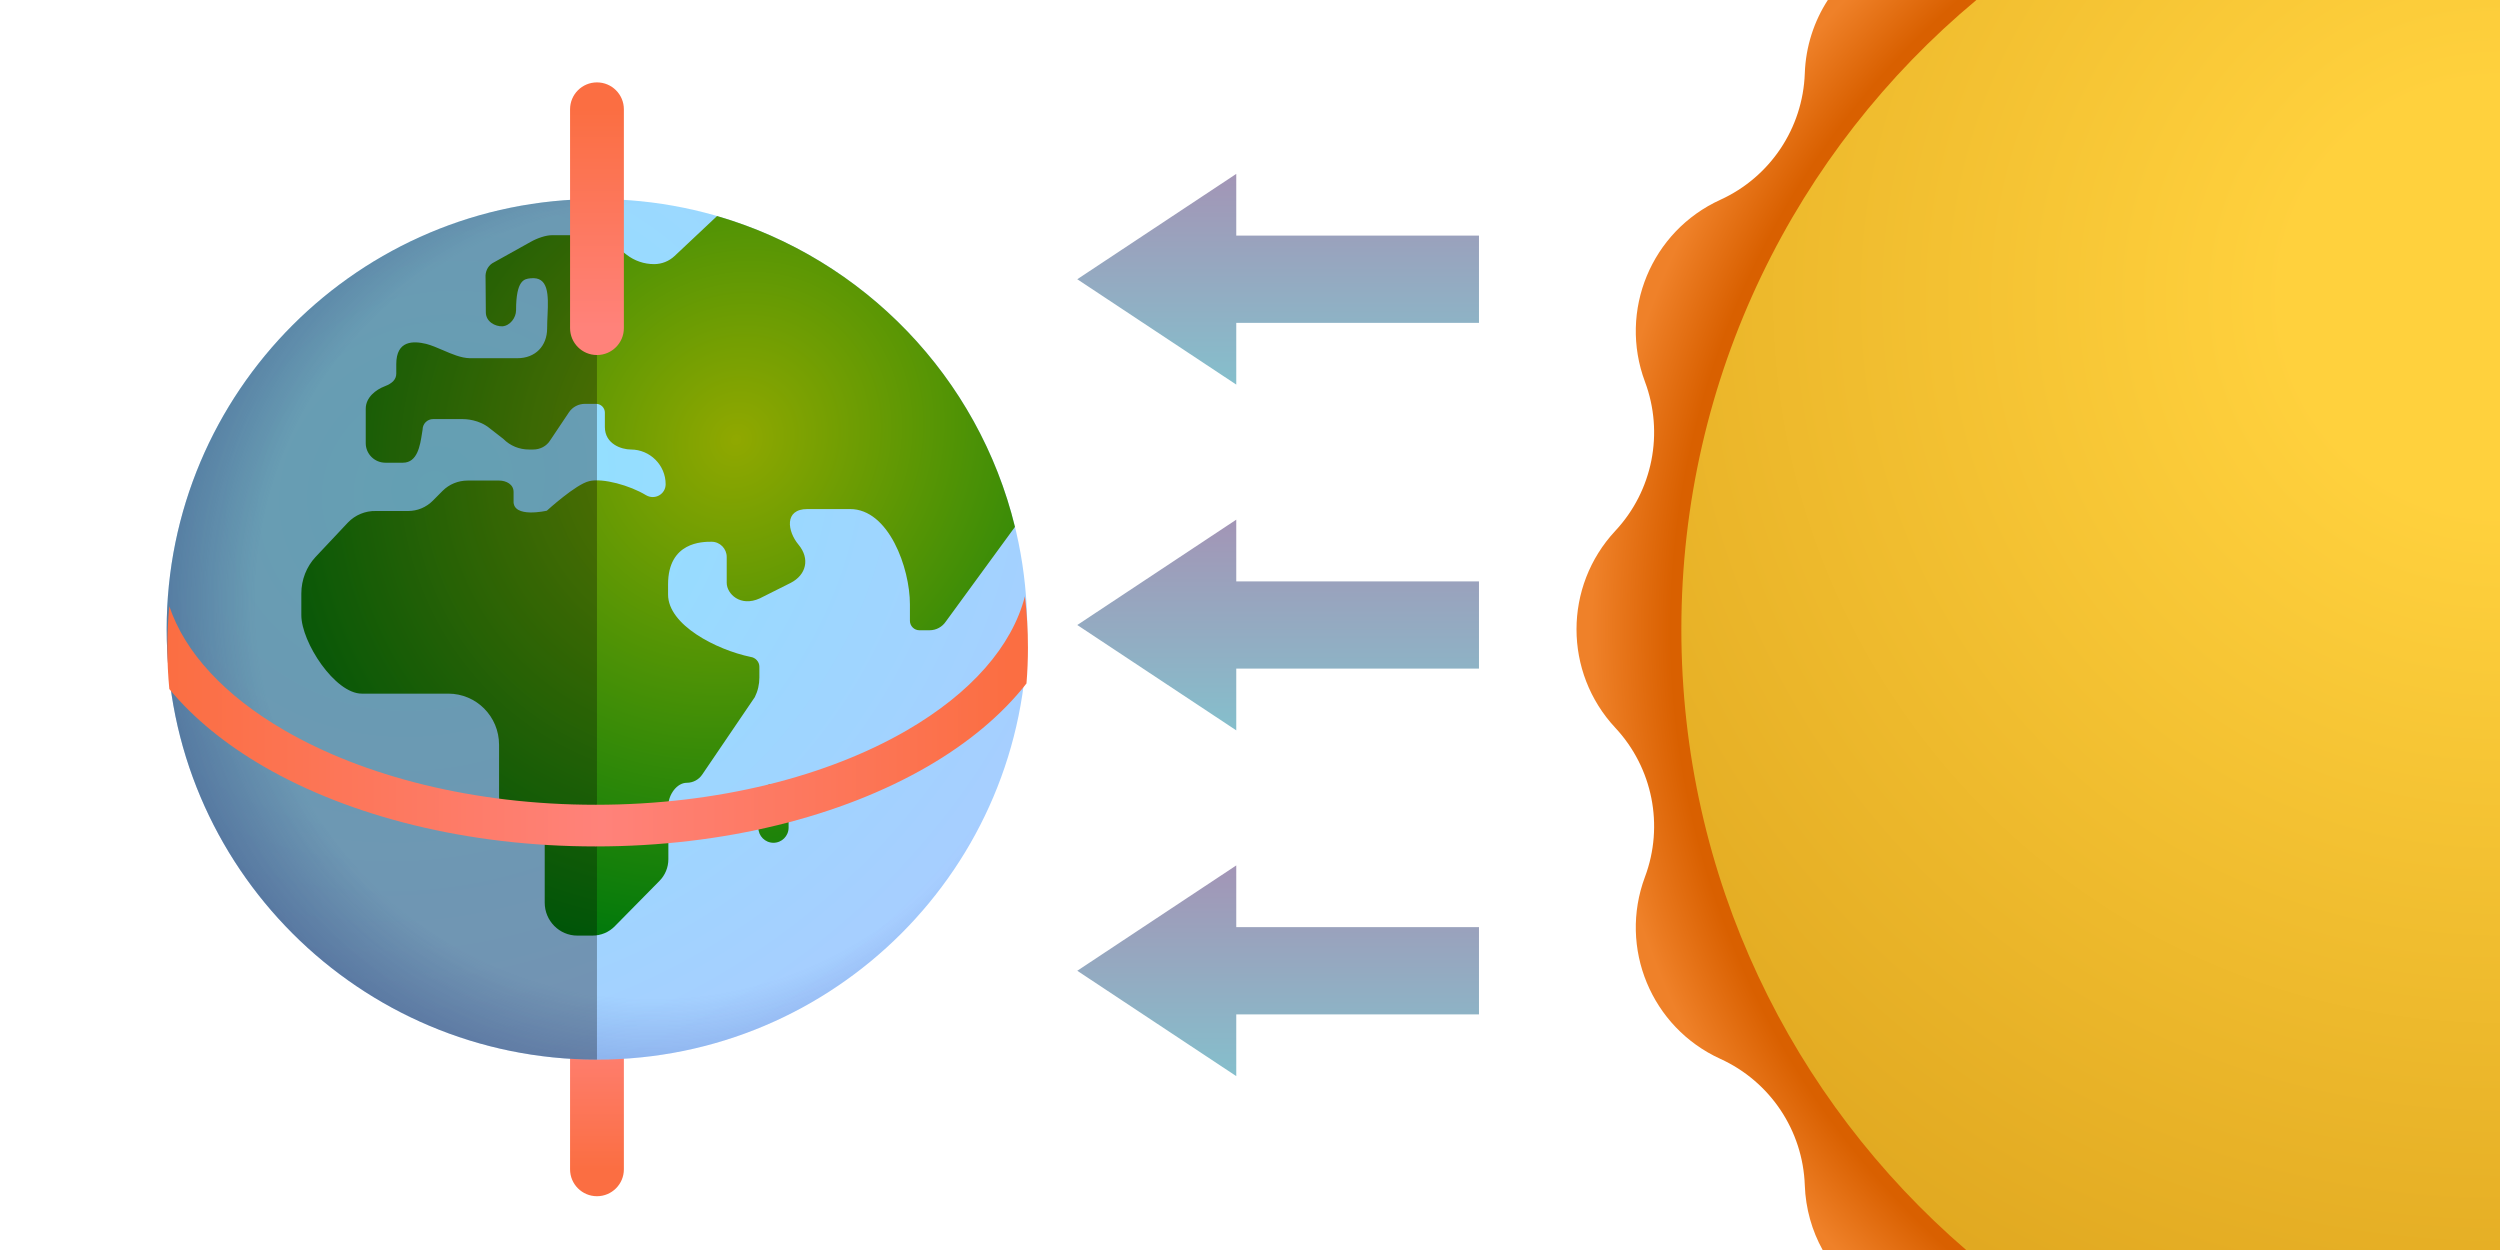
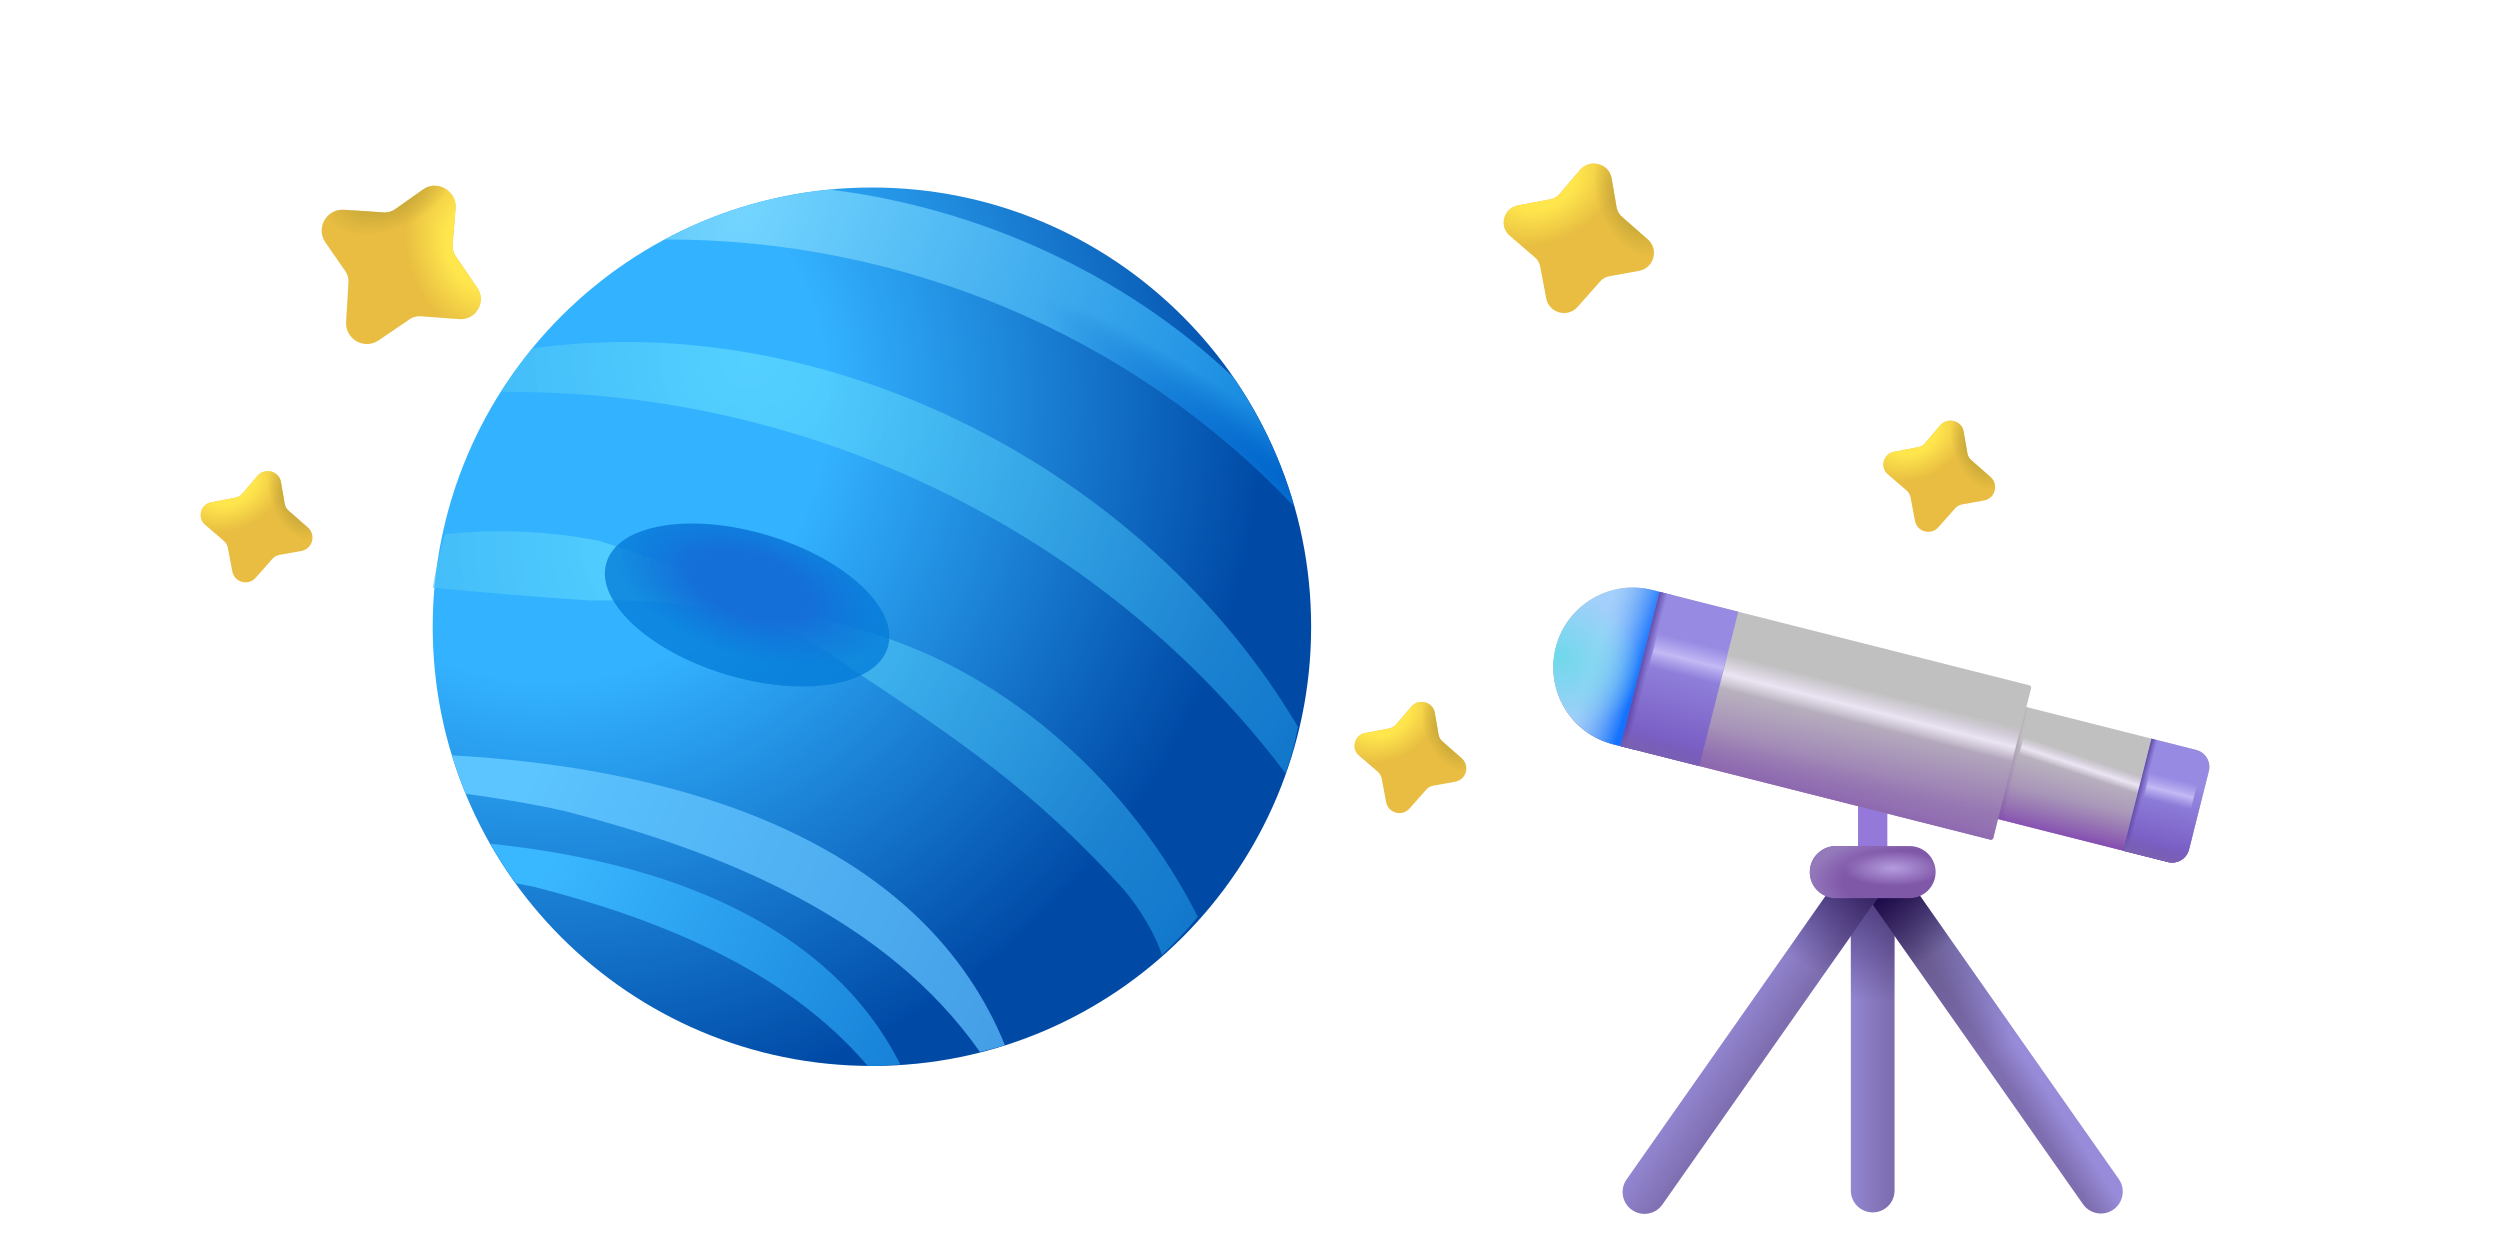
<svg xmlns="http://www.w3.org/2000/svg" viewBox="0 0 240 120" fill="none">
-   <path fill-rule="evenodd" clip-rule="evenodd" d="M57.309 93.163C58.735 93.163 59.892 94.32 59.892 95.746L59.892 112.254C59.892 113.681 58.735 114.837 57.309 114.837C55.882 114.837 54.726 113.681 54.726 112.254L54.726 95.746C54.726 94.32 55.882 93.163 57.309 93.163Z" fill="url(#paint0_linear_128_15511)" />
-   <path d="M57.308 101.723C80.122 101.723 98.617 83.229 98.617 60.415C98.617 37.601 80.122 19.106 57.308 19.106C34.494 19.106 16 37.601 16 60.415C16 83.229 34.494 101.723 57.308 101.723Z" fill="url(#paint1_radial_128_15511)" />
-   <path d="M57.308 101.723C80.122 101.723 98.617 83.229 98.617 60.415C98.617 37.601 80.122 19.106 57.308 19.106C34.494 19.106 16 37.601 16 60.415C16 83.229 34.494 101.723 57.308 101.723Z" fill="url(#paint2_radial_128_15511)" />
-   <path d="M64.76 24.576L68.838 20.74C82.94 24.832 93.933 36.239 97.436 50.582L90.807 59.657C90.459 60.183 89.879 60.504 89.24 60.504H88.253C87.76 60.504 87.353 60.095 87.353 59.598V58.02C87.353 54.514 85.318 48.869 81.607 48.869H77.504C75.257 48.869 75.591 51.012 76.651 52.28C77.787 53.639 77.394 55.193 75.913 55.953L72.94 57.444C71.073 58.297 69.765 57.005 69.765 55.953V53.469C69.765 52.68 69.126 52.008 68.314 52.008L68.297 52.008C67.455 52.007 64.134 52.007 64.134 56.099V57.075C64.134 60.002 68.767 62.377 72.058 63.064C72.522 63.122 72.9 63.531 72.9 63.999V65.051C72.9 65.694 72.754 66.337 72.464 66.921L67.408 74.365C67.076 74.855 66.523 75.147 65.932 75.147C64.974 75.147 64.192 76.291 64.163 77.255V82.49C64.163 83.265 63.858 84.009 63.314 84.561L59.055 88.883C58.475 89.497 57.691 89.818 56.849 89.818H55.427C53.686 89.818 52.293 88.386 52.293 86.662V80.499C52.293 78.863 51.451 78.454 50.842 78.454H49.826C48.781 78.454 47.91 77.577 47.91 76.525V71.499C47.91 68.781 45.733 66.589 43.034 66.589H34.733C32.15 66.589 28.928 61.651 28.928 59.05V56.975C28.928 55.66 29.422 54.404 30.293 53.469L33.398 50.167C34.095 49.436 35.081 49.027 36.097 49.056H39.174C40.074 49.056 40.915 48.706 41.554 48.063L42.483 47.128C43.121 46.485 43.992 46.134 44.892 46.134H47.91C48.578 46.134 49.332 46.485 49.303 47.274V48.092C49.216 49.787 52.496 49.027 52.496 49.027C52.496 49.027 55.282 46.485 56.559 46.193C57.865 45.871 60.477 46.602 62.016 47.537C62.857 48.033 63.902 47.449 63.902 46.485C63.902 44.644 62.393 43.153 60.564 43.153C59.664 43.153 58.068 42.622 58.068 40.996V39.617C58.068 39.15 57.691 38.77 57.227 38.77H56.153C55.543 38.77 54.963 39.062 54.615 39.588L52.815 42.277C52.467 42.832 51.857 43.153 51.19 43.153H50.783C49.855 43.153 48.984 42.803 48.316 42.131L47.039 41.137C45.995 40.26 44.659 40.231 44.398 40.231H41.583C41.002 40.231 40.567 40.699 40.567 41.254C40.548 41.365 40.53 41.484 40.51 41.61C40.332 42.764 40.077 44.42 38.681 44.42H36.997C35.952 44.42 35.111 43.572 35.111 42.549V39.238C35.111 38.156 36.069 37.412 36.945 37.078C37.662 36.804 38.042 36.422 38.042 35.867V34.961C38.042 32.653 39.696 32.721 40.915 33.013C41.434 33.15 41.974 33.383 42.521 33.618C43.382 33.99 44.26 34.369 45.095 34.387H49.681C51.393 34.387 52.525 33.218 52.525 31.523C52.525 31.1 52.545 30.659 52.566 30.224C52.656 28.285 52.666 26.532 50.937 26.716L50.911 26.719C50.343 26.779 49.542 26.863 49.542 29.782C49.542 30.512 48.962 31.268 48.236 31.326C47.54 31.355 46.64 30.884 46.64 29.978C46.626 29.071 46.626 28.587 46.626 28.129C46.626 27.671 46.626 27.24 46.611 26.438C46.64 25.912 46.93 25.416 47.424 25.182L50.937 23.224C51.605 22.843 52.437 22.581 52.959 22.581H56.674C57.545 22.581 58.446 22.99 59.055 23.604L60.158 24.456C60.912 25.04 61.839 25.356 62.793 25.356C63.524 25.356 64.228 25.077 64.76 24.576Z" fill="url(#paint3_radial_128_15511)" />
-   <path d="M74.253 75.259C73.451 75.259 72.8 75.909 72.8 76.711V79.454C72.8 80.257 73.451 80.907 74.253 80.907C75.055 80.907 75.705 80.257 75.705 79.454V76.711C75.705 75.909 75.055 75.259 74.253 75.259Z" fill="url(#paint4_radial_128_15511)" />
-   <path d="M57.309 101.723C34.495 101.723 16 83.229 16 60.415C16 37.601 34.495 19.106 57.309 19.106V101.723Z" fill="black" fill-opacity="0.3" />
-   <path fill-rule="evenodd" clip-rule="evenodd" d="M16.255 66.147C18.599 68.984 21.71 71.493 25.332 73.591C33.583 78.368 44.848 81.258 57.182 81.258C69.517 81.258 80.782 78.368 89.032 73.591C92.882 71.362 96.154 68.668 98.542 65.61C98.635 64.477 98.683 63.33 98.683 62.173C98.683 60.505 98.584 58.861 98.392 57.245C97.161 62.027 93.23 66.538 87.028 70.129C79.489 74.495 68.941 77.258 57.182 77.258C45.423 77.258 34.876 74.495 27.337 70.129C21.548 66.778 17.738 62.624 16.255 58.197C16.13 59.506 16.066 60.832 16.066 62.173C16.066 63.514 16.13 64.839 16.255 66.147Z" fill="url(#paint5_linear_128_15511)" />
-   <path d="M174.975 120C173.951 118.147 173.339 116.034 173.26 113.783C173.078 108.529 169.938 103.83 165.154 101.651C158.527 98.632 155.366 91.001 157.917 84.181C159.76 79.256 158.657 73.714 155.071 69.87C150.103 64.545 150.103 56.285 155.071 50.96C158.657 47.116 159.76 41.573 157.917 36.648C155.366 29.829 158.527 22.197 165.154 19.179C169.938 17 173.078 12.3 173.26 7.046C173.351 4.452 174.15 2.041 175.472 0H240V120H174.975Z" fill="url(#paint6_radial_128_15511)" />
-   <path d="M188.754 120H240V0H189.733C172.426 14.416 161.41 36.129 161.41 60.414C161.41 84.239 172.011 105.587 188.754 120Z" fill="url(#paint7_radial_128_15511)" />
-   <path fill-rule="evenodd" clip-rule="evenodd" d="M57.309 7.909C58.735 7.909 59.892 9.066 59.892 10.492L59.892 31.5C59.892 32.927 58.735 34.083 57.309 34.083C55.882 34.083 54.726 32.927 54.726 31.5L54.726 10.492C54.726 9.066 55.882 7.909 57.309 7.909Z" fill="url(#paint8_linear_128_15511)" />
-   <path fill-rule="evenodd" clip-rule="evenodd" d="M118.681 16.693L103.418 26.807L118.681 36.921V30.994H141.982V22.62H118.681V16.693Z" fill="url(#paint9_linear_128_15511)" />
-   <path fill-rule="evenodd" clip-rule="evenodd" d="M118.681 49.887L103.418 60.001L118.681 70.115V64.187H141.982V55.814H118.681V49.887Z" fill="url(#paint10_linear_128_15511)" />
-   <path fill-rule="evenodd" clip-rule="evenodd" d="M118.681 83.08L103.418 93.194L118.681 103.308V97.381H141.982V89.007H118.681V83.08Z" fill="url(#paint11_linear_128_15511)" />
+   <path fill-rule="evenodd" clip-rule="evenodd" d="M179.778 83.143C180.938 83.143 181.878 84.083 181.878 85.243V114.291C181.878 115.451 180.938 116.391 179.778 116.391C178.618 116.391 177.678 115.451 177.678 114.291V85.243C177.678 84.083 178.618 83.143 179.778 83.143Z" fill="url(#paint0_linear_7813_27239)" />
+   <path fill-rule="evenodd" clip-rule="evenodd" d="M179.778 83.143C180.938 83.143 181.878 84.083 181.878 85.243V114.291C181.878 115.451 180.938 116.391 179.778 116.391C178.618 116.391 177.678 115.451 177.678 114.291V85.243C177.678 84.083 178.618 83.143 179.778 83.143Z" fill="url(#paint1_linear_7813_27239)" />
+   <path fill-rule="evenodd" clip-rule="evenodd" d="M179.891 83.349C178.941 84.016 178.712 85.325 179.378 86.274L199.966 115.602C200.633 116.552 201.943 116.781 202.892 116.115C203.841 115.448 204.07 114.139 203.404 113.189L182.816 83.861C182.15 82.912 180.84 82.683 179.891 83.349Z" fill="url(#paint2_linear_7813_27239)" />
+   <path fill-rule="evenodd" clip-rule="evenodd" d="M179.891 83.349C178.941 84.016 178.712 85.325 179.378 86.274L199.966 115.602C200.633 116.552 201.943 116.781 202.892 116.115C203.841 115.448 204.07 114.139 203.404 113.189L182.816 83.861C182.15 82.912 180.84 82.683 179.891 83.349Z" fill="url(#paint3_linear_7813_27239)" />
+   <path fill-rule="evenodd" clip-rule="evenodd" d="M179.891 83.349C178.941 84.016 178.712 85.325 179.378 86.274L199.966 115.602C200.633 116.552 201.943 116.781 202.892 116.115C203.841 115.448 204.07 114.139 203.404 113.189L182.816 83.861C182.15 82.912 180.84 82.683 179.891 83.349Z" fill="url(#paint4_linear_7813_27239)" />
+   <path fill-rule="evenodd" clip-rule="evenodd" d="M179.664 83.384C180.613 84.051 180.843 85.36 180.176 86.31L159.588 115.638C158.922 116.587 157.612 116.816 156.663 116.15C155.714 115.483 155.484 114.174 156.151 113.224L176.739 83.896C177.405 82.947 178.715 82.718 179.664 83.384Z" fill="url(#paint5_linear_7813_27239)" />
+   <path fill-rule="evenodd" clip-rule="evenodd" d="M179.664 83.384C180.613 84.051 180.843 85.36 180.176 86.31L159.588 115.638C158.922 116.587 157.612 116.816 156.663 116.15C155.714 115.483 155.484 114.174 156.151 113.224L176.739 83.896C177.405 82.947 178.715 82.718 179.664 83.384Z" fill="url(#paint6_linear_7813_27239)" />
+   <path d="M178.371 75.315H181.185V83.215H178.371V75.315Z" fill="#9579DA" />
+   <rect width="4.999" height="12.077" rx="2.499" transform="matrix(4.37114e-08 -1 -1 -4.37114e-08 185.817 86.2221)" fill="#8058A8" />
+   <rect width="4.999" height="12.077" rx="2.499" transform="matrix(4.37114e-08 -1 -1 -4.37114e-08 185.817 86.2221)" fill="url(#paint7_radial_7813_27239)" />
+   <rect width="4.999" height="12.077" rx="2.499" transform="matrix(4.37114e-08 -1 -1 -4.37114e-08 185.817 86.2221)" fill="url(#paint8_radial_7813_27239)" />
+   <path d="M212.048 74.033C212.275 73.135 211.731 72.222 210.832 71.995L191.06 66.997L188.341 77.755L208.113 82.754C209.011 82.981 209.924 82.437 210.151 81.538L212.048 74.033Z" fill="url(#paint9_linear_7813_27239)" />
+   <path d="M212.048 74.033C212.275 73.135 211.731 72.222 210.832 71.995L191.06 66.997L188.341 77.755L208.113 82.754C209.011 82.981 209.924 82.437 210.151 81.538L212.048 74.033Z" fill="url(#paint10_linear_7813_27239)" />
+   <path d="M212.048 74.033C212.275 73.135 211.731 72.222 210.832 71.995L191.06 66.997L188.341 77.755L208.113 82.754C209.011 82.981 209.924 82.437 210.151 81.538L212.048 74.033Z" fill="url(#paint11_linear_7813_27239)" />
+   <path d="M203.827 81.671L206.547 70.912L210.833 71.995C211.731 72.222 212.276 73.135 212.048 74.033L210.151 81.538C209.924 82.437 209.012 82.981 208.113 82.754L203.827 81.671Z" fill="url(#paint12_linear_7813_27239)" />
+   <path d="M203.827 81.671L206.547 70.912L210.833 71.995C211.731 72.222 212.276 73.135 212.048 74.033L210.151 81.538C209.924 82.437 209.012 82.981 208.113 82.754L203.827 81.671Z" fill="url(#paint13_linear_7813_27239)" />
+   <path d="M203.827 81.671L206.547 70.912L210.833 71.995C211.731 72.222 212.276 73.135 212.048 74.033L210.151 81.538C209.924 82.437 209.012 82.981 208.113 82.754L203.827 81.671Z" fill="url(#paint14_linear_7813_27239)" />
+   <path d="M194.307 70.634L205.848 73.56L205.151 76.309L193.61 73.383L194.307 70.634Z" fill="url(#paint15_linear_7813_27239)" />
+   <path d="M149.349 62.176C150.383 58.085 154.538 55.607 158.629 56.641L194.825 65.791C194.945 65.821 195.017 65.943 194.987 66.063L191.352 80.444C191.321 80.564 191.2 80.636 191.08 80.606L154.884 71.456C150.793 70.422 148.315 66.267 149.349 62.176Z" fill="url(#paint16_linear_7813_27239)" />
+   <path d="M149.349 62.176C150.383 58.085 154.538 55.607 158.629 56.641L194.825 65.791C194.945 65.821 195.017 65.943 194.987 66.063L191.352 80.444C191.321 80.564 191.2 80.636 191.08 80.606L154.884 71.456C150.793 70.422 148.315 66.267 149.349 62.176Z" fill="url(#paint17_linear_7813_27239)" />
+   <path d="M165.225 62.652L193.956 69.938L193.141 73.151L164.411 65.866L165.225 62.652Z" fill="url(#paint18_linear_7813_27239)" />
+   <path d="M160.674 57.171L156.928 71.986L154.884 71.457C150.793 70.423 148.315 66.268 149.349 62.177C150.383 58.086 154.538 55.608 158.629 56.642L160.674 57.171Z" fill="url(#paint19_radial_7813_27239)" />
+   <path d="M160.674 57.171L156.928 71.986L154.884 71.457C150.793 70.423 148.315 66.268 149.349 62.177C150.383 58.086 154.538 55.608 158.629 56.642L160.674 57.171Z" fill="url(#paint20_linear_7813_27239)" />
+   <path d="M160.674 57.171L156.928 71.986L154.884 71.457C150.793 70.423 148.315 66.268 149.349 62.177C150.383 58.086 154.538 55.608 158.629 56.642L160.674 57.171Z" fill="url(#paint21_radial_7813_27239)" />
+   <path d="M166.875 58.726L159.32 56.816L155.575 71.632L163.13 73.541L166.875 58.726Z" fill="url(#paint22_linear_7813_27239)" />
+   <path d="M166.875 58.726L159.32 56.816L155.575 71.632L163.13 73.541L166.875 58.726Z" fill="url(#paint23_linear_7813_27239)" />
+   <path d="M166.875 58.726L159.32 56.816L155.575 71.632L163.13 73.541L166.875 58.726Z" fill="url(#paint24_linear_7813_27239)" />
+   <rect x="159.141" y="60.73" width="6.985" height="3.39" transform="rotate(14.2286 159.141 60.7295)" fill="url(#paint25_linear_7813_27239)" />
+   <rect x="206.387" y="74.161" width="4.683" height="2.513" transform="rotate(14.2286 206.387 74.1607)" fill="url(#paint26_linear_7813_27239)" />
+   <path d="M83.704 102.331C106.991 102.331 125.869 83.453 125.869 60.165C125.869 36.878 106.991 18 83.704 18C60.417 18 41.539 36.878 41.539 60.165C41.539 83.453 60.417 102.331 83.704 102.331Z" fill="url(#paint27_radial_7813_27239)" />
+   <path d="M43.383 72.511C43.768 73.772 44.219 75 44.714 76.207C47.882 76.639 51.039 77.153 54.166 77.853C69.342 81.75 85.017 88.105 94.077 100.989C94.88 100.783 95.69 100.596 96.478 100.347C88.68 81.186 66.413 73.779 43.383 72.511Z" fill="url(#paint28_radial_7813_27239)" />
+   <path d="M51.082 33.454C49.997 34.778 49.018 36.189 48.098 37.641C77.386 37.263 105.787 50.91 123.409 74.233C124.028 72.481 124.223 71.637 124.608 69.789C110.027 45.121 79.527 29.45 51.082 33.454Z" fill="url(#paint29_radial_7813_27239)" />
+   <path d="M83.338 60.673C74.459 58.145 66.211 54.663 57.446 51.905C52.632 50.975 47.638 50.745 42.74 51.289C42.217 52.953 41.84 54.673 41.539 56.421C46.608 56.902 51.584 57.32 56.617 57.647C65.357 57.504 74.498 58.629 81.587 64.089C92.214 71.158 99.127 75.815 107.651 85.144C108.221 85.746 110.516 88.581 111.547 91.675C112.813 90.445 113.89 89.387 114.984 88.008C108.677 75.504 97.122 64.8 83.338 60.673Z" fill="url(#paint30_radial_7813_27239)" />
+   <path d="M124.219 48.583C122.94 44.099 120.956 39.922 118.364 36.182C107.955 26.312 94.036 19.976 79.674 18.202C73.977 18.741 68.609 20.413 63.798 22.994C86.421 22.906 108.6 32.05 124.219 48.583Z" fill="url(#paint31_radial_7813_27239)" />
+   <path d="M124.219 48.583C122.94 44.099 120.956 39.922 118.364 36.182C107.955 26.312 94.036 19.976 79.674 18.202C73.977 18.741 68.609 20.413 63.798 22.994C86.421 22.906 108.6 32.05 124.219 48.583Z" fill="url(#paint32_radial_7813_27239)" />
+   <path d="M85.225 62.147C86.337 58.459 81.192 53.647 73.733 51.4C66.275 49.153 59.328 50.322 58.217 54.011C57.106 57.699 62.251 62.511 69.709 64.758C77.167 67.005 84.114 65.836 85.225 62.147Z" fill="url(#paint33_radial_7813_27239)" />
+   <path d="M47.075 81.002C47.822 82.318 48.647 83.58 49.531 84.8C50.136 84.921 50.748 85.02 51.353 85.156C63.215 88.203 75.38 93.065 83.289 102.308C83.428 102.308 83.564 102.33 83.703 102.33C84.624 102.33 85.526 102.25 86.431 102.191C79.681 88.753 64.01 82.736 47.078 81.002H47.075Z" fill="url(#paint34_radial_7813_27239)" />
+   <path d="M45.779 27.578L43.789 24.657C43.53 24.31 43.405 23.844 43.456 23.414L43.74 19.966C43.839 18.317 41.968 17.236 40.638 18.175L37.977 20.053C37.631 20.313 37.165 20.438 36.735 20.387L33.005 20.137C31.355 20.038 30.303 21.86 31.214 23.239L33.113 25.977C33.373 26.324 33.497 26.79 33.446 27.22L33.225 30.9C33.126 32.55 34.948 33.602 36.327 32.691L39.249 30.701C39.596 30.442 40.062 30.317 40.492 30.369L44.017 30.631C45.688 30.808 46.768 28.937 45.779 27.578Z" fill="#E8BD41" />
+   <path d="M45.779 27.578L43.789 24.657C43.53 24.31 43.405 23.844 43.456 23.414L43.74 19.966C43.839 18.317 41.968 17.236 40.638 18.175L37.977 20.053C37.631 20.313 37.165 20.438 36.735 20.387L33.005 20.137C31.355 20.038 30.303 21.86 31.214 23.239L33.113 25.977C33.373 26.324 33.497 26.79 33.446 27.22L33.225 30.9C33.126 32.55 34.948 33.602 36.327 32.691L39.249 30.701C39.596 30.442 40.062 30.317 40.492 30.369L44.017 30.631C45.688 30.808 46.768 28.937 45.779 27.578Z" fill="url(#paint35_radial_7813_27239)" />
+   <path d="M45.779 27.578L43.789 24.657C43.53 24.31 43.405 23.844 43.456 23.414L43.74 19.966C43.839 18.317 41.968 17.236 40.638 18.175L37.977 20.053C37.631 20.313 37.165 20.438 36.735 20.387L33.005 20.137C31.355 20.038 30.303 21.86 31.214 23.239L33.113 25.977C33.373 26.324 33.497 26.79 33.446 27.22L33.225 30.9C33.126 32.55 34.948 33.602 36.327 32.691L39.249 30.701C39.596 30.442 40.062 30.317 40.492 30.369L44.017 30.631C45.688 30.808 46.768 28.937 45.779 27.578Z" fill="url(#paint36_radial_7813_27239)" />
+   <path d="M145.774 19.711L148.791 19.139C149.164 19.085 149.527 18.876 149.759 18.58L151.703 16.288C152.656 15.214 154.469 15.7 154.709 17.094L155.189 19.882C155.243 20.254 155.453 20.617 155.748 20.85L158.192 22.988C159.267 23.94 158.794 25.706 157.387 25.994L154.539 26.509C154.166 26.562 153.803 26.772 153.571 27.068L151.446 29.464C150.493 30.538 148.727 30.066 148.44 28.659L147.867 25.642C147.814 25.269 147.604 24.906 147.308 24.674L144.982 22.669C143.847 21.752 144.333 19.939 145.774 19.711Z" fill="#E8BD41" />
+   <path d="M145.774 19.711L148.791 19.139C149.164 19.085 149.527 18.876 149.759 18.58L151.703 16.288C152.656 15.214 154.469 15.7 154.709 17.094L155.189 19.882C155.243 20.254 155.453 20.617 155.748 20.85L158.192 22.988C159.267 23.94 158.794 25.706 157.387 25.994L154.539 26.509C154.166 26.562 153.803 26.772 153.571 27.068L151.446 29.464C150.493 30.538 148.727 30.066 148.44 28.659L147.867 25.642C147.814 25.269 147.604 24.906 147.308 24.674L144.982 22.669C143.847 21.752 144.333 19.939 145.774 19.711Z" fill="url(#paint37_radial_7813_27239)" />
+   <path d="M145.774 19.711L148.791 19.139C149.164 19.085 149.527 18.876 149.759 18.58L151.703 16.288C152.656 15.214 154.469 15.7 154.709 17.094L155.189 19.882C155.243 20.254 155.453 20.617 155.748 20.85L158.192 22.988C159.267 23.94 158.794 25.706 157.387 25.994L154.539 26.509C154.166 26.562 153.803 26.772 153.571 27.068L151.446 29.464C150.493 30.538 148.727 30.066 148.44 28.659L147.867 25.642C147.814 25.269 147.604 24.906 147.308 24.674L144.982 22.669C143.847 21.752 144.333 19.939 145.774 19.711Z" fill="url(#paint38_radial_7813_27239)" />
+   <path d="M181.86 43.364L184.104 42.938C184.381 42.898 184.652 42.742 184.825 42.523L186.271 40.817C186.98 40.018 188.329 40.379 188.507 41.417L188.865 43.491C188.905 43.768 189.061 44.038 189.281 44.211L191.099 45.802C191.899 46.511 191.547 47.824 190.5 48.039L188.381 48.422C188.104 48.462 187.834 48.618 187.66 48.838L186.079 50.621C185.37 51.42 184.057 51.068 183.843 50.022L183.417 47.777C183.377 47.5 183.221 47.23 183.001 47.057L181.27 45.565C180.425 44.882 180.787 43.533 181.86 43.364Z" fill="#E8BD41" />
+   <path d="M181.86 43.364L184.104 42.938C184.381 42.898 184.652 42.742 184.825 42.523L186.271 40.817C186.98 40.018 188.329 40.379 188.507 41.417L188.865 43.491C188.905 43.768 189.061 44.038 189.281 44.211L191.099 45.802C191.899 46.511 191.547 47.824 190.5 48.039L188.381 48.422C188.104 48.462 187.834 48.618 187.66 48.838L186.079 50.621C185.37 51.42 184.057 51.068 183.843 50.022L183.417 47.777C183.377 47.5 183.221 47.23 183.001 47.057L181.27 45.565C180.425 44.882 180.787 43.533 181.86 43.364Z" fill="url(#paint39_radial_7813_27239)" />
+   <path d="M181.86 43.364L184.104 42.938C184.381 42.898 184.652 42.742 184.825 42.523L186.271 40.817C186.98 40.018 188.329 40.379 188.507 41.417L188.865 43.491C188.905 43.768 189.061 44.038 189.281 44.211L191.099 45.802C191.899 46.511 191.547 47.824 190.5 48.039L188.381 48.422C188.104 48.462 187.834 48.618 187.66 48.838L186.079 50.621C185.37 51.42 184.057 51.068 183.843 50.022L183.417 47.777C183.377 47.5 183.221 47.23 183.001 47.057L181.27 45.565C180.425 44.882 180.787 43.533 181.86 43.364Z" fill="url(#paint40_radial_7813_27239)" />
+   <path d="M20.321 48.21L22.566 47.784C22.843 47.744 23.113 47.589 23.286 47.368L24.732 45.663C25.441 44.864 26.79 45.225 26.969 46.263L27.326 48.337C27.366 48.614 27.522 48.884 27.742 49.057L29.561 50.648C30.36 51.357 30.008 52.67 28.962 52.885L26.842 53.268C26.565 53.308 26.295 53.464 26.122 53.684L24.541 55.467C23.832 56.266 22.518 55.914 22.304 54.868L21.878 52.623C21.838 52.346 21.682 52.076 21.462 51.903L19.731 50.411C18.887 49.728 19.248 48.379 20.321 48.21Z" fill="#E8BD41" />
+   <path d="M20.321 48.21L22.566 47.784C22.843 47.744 23.113 47.589 23.286 47.368L24.732 45.663C25.441 44.864 26.79 45.225 26.969 46.263L27.326 48.337C27.366 48.614 27.522 48.884 27.742 49.057L29.561 50.648C30.36 51.357 30.008 52.67 28.962 52.885L26.842 53.268C26.565 53.308 26.295 53.464 26.122 53.684L24.541 55.467C23.832 56.266 22.518 55.914 22.304 54.868L21.878 52.623C21.838 52.346 21.682 52.076 21.462 51.903L19.731 50.411C18.887 49.728 19.248 48.379 20.321 48.21Z" fill="url(#paint41_radial_7813_27239)" />
+   <path d="M20.321 48.21L22.566 47.784C22.843 47.744 23.113 47.589 23.286 47.368L24.732 45.663C25.441 44.864 26.79 45.225 26.969 46.263L27.326 48.337C27.366 48.614 27.522 48.884 27.742 49.057L29.561 50.648C30.36 51.357 30.008 52.67 28.962 52.885L26.842 53.268C26.565 53.308 26.295 53.464 26.122 53.684L24.541 55.467C23.832 56.266 22.518 55.914 22.304 54.868L21.878 52.623C21.838 52.346 21.682 52.076 21.462 51.903L19.731 50.411C18.887 49.728 19.248 48.379 20.321 48.21Z" fill="url(#paint42_radial_7813_27239)" />
+   <path d="M131.09 70.364L133.335 69.938C133.612 69.898 133.882 69.743 134.055 69.523L135.502 67.817C136.21 67.018 137.56 67.379 137.738 68.417L138.096 70.491C138.135 70.768 138.291 71.038 138.511 71.211L140.33 72.802C141.129 73.511 140.778 74.824 139.731 75.039L137.611 75.422C137.334 75.462 137.064 75.618 136.891 75.838L135.31 77.621C134.601 78.42 133.288 78.068 133.073 77.022L132.648 74.777C132.608 74.5 132.452 74.23 132.232 74.057L130.5 72.565C129.656 71.882 130.018 70.533 131.09 70.364Z" fill="#E8BD41" />
+   <path d="M131.09 70.364L133.335 69.938C133.612 69.898 133.882 69.743 134.055 69.523L135.502 67.817C136.21 67.018 137.56 67.379 137.738 68.417L138.096 70.491C138.135 70.768 138.291 71.038 138.511 71.211L140.33 72.802C141.129 73.511 140.778 74.824 139.731 75.039L137.611 75.422C137.334 75.462 137.064 75.618 136.891 75.838L135.31 77.621C134.601 78.42 133.288 78.068 133.073 77.022L132.648 74.777C132.608 74.5 132.452 74.23 132.232 74.057L130.5 72.565C129.656 71.882 130.018 70.533 131.09 70.364Z" fill="url(#paint43_radial_7813_27239)" />
+   <path d="M131.09 70.364L133.335 69.938C133.612 69.898 133.882 69.743 134.055 69.523L135.502 67.817C136.21 67.018 137.56 67.379 137.738 68.417L138.096 70.491C138.135 70.768 138.291 71.038 138.511 71.211L140.33 72.802C141.129 73.511 140.778 74.824 139.731 75.039L137.611 75.422C137.334 75.462 137.064 75.618 136.891 75.838L135.31 77.621C134.601 78.42 133.288 78.068 133.073 77.022L132.648 74.777C132.608 74.5 132.452 74.23 132.232 74.057L130.5 72.565C129.656 71.882 130.018 70.533 131.09 70.364Z" fill="url(#paint44_radial_7813_27239)" />
  <defs>
-     <linearGradient id="paint0_linear_128_15511" x1="59.442" y1="112.254" x2="59.442" y2="98.043" gradientUnits="userSpaceOnUse">
-       <stop stop-color="#FB6E42" />
-       <stop offset="1" stop-color="#FF827A" />
-     </linearGradient>
-     <radialGradient id="paint1_radial_128_15511" cx="0" cy="0" r="1" gradientUnits="userSpaceOnUse" gradientTransform="translate(41.5659 46.6906) rotate(60.2551) scale(61.2512 69.4171)">
-       <stop stop-color="#8EE4FF" />
-       <stop offset="1" stop-color="#A7CEFF" />
-     </radialGradient>
-     <radialGradient id="paint2_radial_128_15511" cx="0" cy="0" r="1" gradientUnits="userSpaceOnUse" gradientTransform="translate(62.631 57.7412) rotate(134.556) scale(55.2002 55.2002)">
-       <stop offset="0.69" stop-color="#2940A5" stop-opacity="0" />
-       <stop offset="1" stop-color="#2940A5" stop-opacity="0.53" />
-     </radialGradient>
-     <radialGradient id="paint3_radial_128_15511" cx="0" cy="0" r="1" gradientUnits="userSpaceOnUse" gradientTransform="translate(70.6945 42.2249) rotate(129.074) scale(50.5351 46.6255)">
-       <stop stop-color="#90A800" />
-       <stop offset="1" stop-color="#00790C" />
-     </radialGradient>
-     <radialGradient id="paint4_radial_128_15511" cx="0" cy="0" r="1" gradientUnits="userSpaceOnUse" gradientTransform="translate(70.6945 42.2249) rotate(129.074) scale(50.5351 46.6255)">
-       <stop stop-color="#90A800" />
-       <stop offset="1" stop-color="#00790C" />
-     </radialGradient>
-     <linearGradient id="paint5_linear_128_15511" x1="96.797" y1="61.855" x2="16.066" y2="61.855" gradientUnits="userSpaceOnUse">
-       <stop stop-color="#FB6E42" />
-       <stop offset="0.483" stop-color="#FF827A" />
-       <stop offset="1" stop-color="#FB6E42" />
-     </linearGradient>
-     <radialGradient id="paint6_radial_128_15511" cx="0" cy="0" r="1" gradientUnits="userSpaceOnUse" gradientTransform="translate(240 60.415) rotate(90) scale(86.9681 86.9681)">
-       <stop offset="0.913" stop-color="#D96000" />
-       <stop offset="1" stop-color="#EF8129" />
-     </radialGradient>
-     <radialGradient id="paint7_radial_128_15511" cx="0" cy="0" r="1" gradientUnits="userSpaceOnUse" gradientTransform="translate(240 28.2744) rotate(112.061) scale(119.478 119.478)">
-       <stop offset="0.172" stop-color="#FFD13D" />
-       <stop offset="1" stop-color="#DCA21C" />
-       <stop offset="1" stop-color="#D89A29" />
-     </radialGradient>
-     <linearGradient id="paint8_linear_128_15511" x1="57.309" y1="10.492" x2="57.309" y2="31.5" gradientUnits="userSpaceOnUse">
-       <stop stop-color="#FB6E42" />
-       <stop offset="1" stop-color="#FF827A" />
-     </linearGradient>
-     <linearGradient id="paint9_linear_128_15511" x1="119.012" y1="16.693" x2="119.012" y2="36.921" gradientUnits="userSpaceOnUse">
-       <stop stop-color="#A395B6" />
-       <stop offset="1" stop-color="#85BFCC" />
-     </linearGradient>
-     <linearGradient id="paint10_linear_128_15511" x1="119.012" y1="49.887" x2="119.012" y2="70.115" gradientUnits="userSpaceOnUse">
-       <stop stop-color="#A395B6" />
-       <stop offset="1" stop-color="#85BFCC" />
-     </linearGradient>
-     <linearGradient id="paint11_linear_128_15511" x1="119.012" y1="83.08" x2="119.012" y2="103.308" gradientUnits="userSpaceOnUse">
-       <stop stop-color="#A395B6" />
-       <stop offset="1" stop-color="#85BFCC" />
-     </linearGradient>
+     <linearGradient id="paint0_linear_7813_27239" x1="176.885" y1="97.5" x2="181.385" y2="97.5" gradientUnits="userSpaceOnUse">
+       <stop stop-color="#988CDA" />
+       <stop offset="1" stop-color="#7E6DAF" />
+     </linearGradient>
+     <linearGradient id="paint1_linear_7813_27239" x1="178.266" y1="78" x2="178.266" y2="96" gradientUnits="userSpaceOnUse">
+       <stop stop-color="#1D0A4A" />
+       <stop offset="1" stop-color="#1D0A4A" stop-opacity="0" />
+     </linearGradient>
+     <linearGradient id="paint2_linear_7813_27239" x1="190.745" y1="95.834" x2="188.403" y2="97.372" gradientUnits="userSpaceOnUse">
+       <stop stop-color="#988CDA" />
+       <stop offset="1" stop-color="#7E6DAF" />
+     </linearGradient>
+     <linearGradient id="paint3_linear_7813_27239" x1="178.385" y1="84" x2="190.385" y2="102" gradientUnits="userSpaceOnUse">
+       <stop stop-color="#574C77" />
+       <stop offset="1" stop-color="#574C77" stop-opacity="0" />
+     </linearGradient>
+     <linearGradient id="paint4_linear_7813_27239" x1="181.385" y1="85.5" x2="185.885" y2="91.5" gradientUnits="userSpaceOnUse">
+       <stop stop-color="#1D0A4A" />
+       <stop offset="1" stop-color="#1D0A4A" stop-opacity="0" />
+     </linearGradient>
+     <linearGradient id="paint5_linear_7813_27239" x1="166.384" y1="96" x2="170.884" y2="99" gradientUnits="userSpaceOnUse">
+       <stop stop-color="#988CDA" />
+       <stop offset="1" stop-color="#7E6DAF" />
+     </linearGradient>
+     <linearGradient id="paint6_linear_7813_27239" x1="179.884" y1="82.5" x2="173.884" y2="93" gradientUnits="userSpaceOnUse">
+       <stop stop-color="#1D0A4A" />
+       <stop offset="1" stop-color="#1D0A4A" stop-opacity="0" />
+     </linearGradient>
+     <radialGradient id="paint7_radial_7813_27239" cx="0" cy="0" r="1" gradientUnits="userSpaceOnUse" gradientTransform="translate(1.53806 1.81771) rotate(90) scale(11.3607 5.03366)">
+       <stop offset="0.622" stop-color="#9679C0" stop-opacity="0" />
+       <stop offset="0.92" stop-color="#9479BB" />
+     </radialGradient>
+     <radialGradient id="paint8_radial_7813_27239" cx="0" cy="0" r="1" gradientUnits="userSpaceOnUse" gradientTransform="translate(2.86639 4.08985) rotate(90) scale(4.78897 1.68501)">
+       <stop stop-color="#B39BDE" />
+       <stop offset="1" stop-color="#B9A2E3" stop-opacity="0" />
+     </radialGradient>
+     <linearGradient id="paint9_linear_7813_27239" x1="201.887" y1="73.163" x2="199.892" y2="80.533" gradientUnits="userSpaceOnUse">
+       <stop stop-color="#C1C0C1" />
+       <stop offset="1" stop-color="#9777B3" />
+     </linearGradient>
+     <linearGradient id="paint10_linear_7813_27239" x1="202.091" y1="81.435" x2="202.939" y2="77.66" gradientUnits="userSpaceOnUse">
+       <stop offset="0.068" stop-color="#864EB1" />
+       <stop offset="1" stop-color="#987BB3" stop-opacity="0" />
+     </linearGradient>
+     <linearGradient id="paint11_linear_7813_27239" x1="189.949" y1="76.224" x2="192.81" y2="76.842" gradientUnits="userSpaceOnUse">
+       <stop offset="0.256" stop-color="#734497" />
+       <stop offset="1" stop-color="#734497" stop-opacity="0" />
+     </linearGradient>
+     <linearGradient id="paint12_linear_7813_27239" x1="210.322" y1="71.595" x2="207.703" y2="82.285" gradientUnits="userSpaceOnUse">
+       <stop offset="0.343" stop-color="#968AE2" />
+       <stop offset="1" stop-color="#7557BF" />
+     </linearGradient>
+     <linearGradient id="paint13_linear_7813_27239" x1="205.096" y1="75.901" x2="205.806" y2="76.091" gradientUnits="userSpaceOnUse">
+       <stop stop-color="#533A9A" />
+       <stop offset="1" stop-color="#5D47A3" stop-opacity="0" />
+     </linearGradient>
+     <linearGradient id="paint14_linear_7813_27239" x1="205.856" y1="82.415" x2="206.369" y2="80.686" gradientUnits="userSpaceOnUse">
+       <stop stop-color="#7B64AE" />
+       <stop offset="1" stop-color="#7B64AE" stop-opacity="0" />
+     </linearGradient>
+     <linearGradient id="paint15_linear_7813_27239" x1="199.898" y1="72.603" x2="199.346" y2="74.269" gradientUnits="userSpaceOnUse">
+       <stop stop-color="#E7DFF2" stop-opacity="0" />
+       <stop offset="0.563" stop-color="#EBE4F3" />
+       <stop offset="1" stop-color="#ECE5F4" stop-opacity="0" />
+     </linearGradient>
+     <linearGradient id="paint16_linear_7813_27239" x1="174.687" y1="66.148" x2="173.011" y2="74.68" gradientUnits="userSpaceOnUse">
+       <stop stop-color="#C1C0C1" />
+       <stop offset="1" stop-color="#9777B3" />
+     </linearGradient>
+     <linearGradient id="paint17_linear_7813_27239" x1="176.971" y1="77.617" x2="178.069" y2="73.536" gradientUnits="userSpaceOnUse">
+       <stop offset="0.18" stop-color="#8E69B0" />
+       <stop offset="1" stop-color="#987BB3" stop-opacity="0" />
+     </linearGradient>
+     <linearGradient id="paint18_linear_7813_27239" x1="179.591" y1="66.295" x2="178.776" y2="69.508" gradientUnits="userSpaceOnUse">
+       <stop stop-color="#E7DFF2" stop-opacity="0" />
+       <stop offset="0.563" stop-color="#EBE4F3" />
+       <stop offset="1" stop-color="#ECE5F4" stop-opacity="0" />
+     </linearGradient>
+     <radialGradient id="paint19_radial_7813_27239" cx="0" cy="0" r="1" gradientUnits="userSpaceOnUse" gradientTransform="translate(157.224 64.4017) rotate(104.047) scale(6.39111 5.90166)">
+       <stop offset="0.224" stop-color="#ADDEFF" />
+       <stop offset="1" stop-color="#A2CFFB" />
+     </radialGradient>
+     <linearGradient id="paint20_linear_7813_27239" x1="157.384" y1="64.5" x2="152.884" y2="63" gradientUnits="userSpaceOnUse">
+       <stop stop-color="#1472FF" />
+       <stop offset="1" stop-color="#85B1F2" stop-opacity="0" />
+     </linearGradient>
+     <radialGradient id="paint21_radial_7813_27239" cx="0" cy="0" r="1" gradientUnits="userSpaceOnUse" gradientTransform="translate(149.321 63.0004) rotate(20.4099) scale(8.60255 6.38312)">
+       <stop stop-color="#6FD9EA" />
+       <stop offset="1" stop-color="#6FD9EA" stop-opacity="0" />
+     </radialGradient>
+     <linearGradient id="paint22_linear_7813_27239" x1="164.447" y1="57.778" x2="160.668" y2="72.758" gradientUnits="userSpaceOnUse">
+       <stop offset="0.343" stop-color="#968AE2" />
+       <stop offset="1" stop-color="#7557BF" />
+     </linearGradient>
+     <linearGradient id="paint23_linear_7813_27239" x1="157.308" y1="63.832" x2="158.282" y2="64.084" gradientUnits="userSpaceOnUse">
+       <stop stop-color="#533A9A" />
+       <stop offset="1" stop-color="#5D47A3" stop-opacity="0" />
+     </linearGradient>
+     <linearGradient id="paint24_linear_7813_27239" x1="158.347" y1="72.993" x2="159.085" y2="70.573" gradientUnits="userSpaceOnUse">
+       <stop stop-color="#7B64AE" />
+       <stop offset="1" stop-color="#7B64AE" stop-opacity="0" />
+     </linearGradient>
+     <linearGradient id="paint25_linear_7813_27239" x1="162.633" y1="60.73" x2="162.633" y2="64.119" gradientUnits="userSpaceOnUse">
+       <stop stop-color="#BCB2F4" stop-opacity="0" />
+       <stop offset="0.531" stop-color="#C3BAF5" />
+       <stop offset="1" stop-color="#B5ABEE" stop-opacity="0" />
+     </linearGradient>
+     <linearGradient id="paint26_linear_7813_27239" x1="208.729" y1="74.161" x2="208.729" y2="76.674" gradientUnits="userSpaceOnUse">
+       <stop stop-color="#BCB2F4" stop-opacity="0" />
+       <stop offset="0.531" stop-color="#C3BAF5" />
+       <stop offset="1" stop-color="#B5ABEE" stop-opacity="0" />
+     </linearGradient>
+     <radialGradient id="paint27_radial_7813_27239" cx="0" cy="0" r="1" gradientUnits="userSpaceOnUse" gradientTransform="translate(52.5382 38.1661) rotate(40.7955) scale(87.1312)">
+       <stop offset="0.31" stop-color="#33B2FF" />
+       <stop offset="0.792" stop-color="#004AA6" />
+     </radialGradient>
+     <radialGradient id="paint28_radial_7813_27239" cx="0" cy="0" r="1" gradientUnits="userSpaceOnUse" gradientTransform="translate(43.1543 68.8851) rotate(25.2017) scale(60.5361 125.602)">
+       <stop offset="0.158" stop-color="#5CC4FF" />
+       <stop offset="1" stop-color="#459FE7" />
+     </radialGradient>
+     <radialGradient id="paint29_radial_7813_27239" cx="0" cy="0" r="1" gradientUnits="userSpaceOnUse" gradientTransform="translate(71.9045 34.4076) rotate(32.7625) scale(76.0193 74.5412)">
+       <stop stop-color="#6BE4FF" stop-opacity="0.6" />
+       <stop offset="1" stop-color="#0E83DD" stop-opacity="0.65" />
+     </radialGradient>
+     <radialGradient id="paint30_radial_7813_27239" cx="0" cy="0" r="1" gradientUnits="userSpaceOnUse" gradientTransform="translate(64.2518 52.5633) rotate(33.289) scale(72.9617 72.1294)">
+       <stop stop-color="#6BE4FF" stop-opacity="0.6" />
+       <stop offset="1" stop-color="#0E83DD" stop-opacity="0.65" />
+     </radialGradient>
+     <radialGradient id="paint31_radial_7813_27239" cx="0" cy="0" r="1" gradientUnits="userSpaceOnUse" gradientTransform="translate(71.6236 19.5408) rotate(22.34) scale(58.6475 116.637)">
+       <stop stop-color="#73D5FF" />
+       <stop offset="1" stop-color="#0E83DD" />
+     </radialGradient>
+     <radialGradient id="paint32_radial_7813_27239" cx="0" cy="0" r="1" gradientUnits="userSpaceOnUse" gradientTransform="translate(127.703 49.1659) rotate(-143.746) scale(34.1009 3.92719)">
+       <stop stop-color="#0060C8" />
+       <stop offset="1" stop-color="#0060C8" stop-opacity="0" />
+     </radialGradient>
+     <radialGradient id="paint33_radial_7813_27239" cx="0" cy="0" r="1" gradientUnits="userSpaceOnUse" gradientTransform="translate(72.075 56.2598) rotate(18.4349) scale(13.8123 6.83129)">
+       <stop offset="0.431" stop-color="#156FD9" />
+       <stop offset="1" stop-color="#027CD8" stop-opacity="0.77" />
+     </radialGradient>
+     <radialGradient id="paint34_radial_7813_27239" cx="0" cy="0" r="1" gradientUnits="userSpaceOnUse" gradientTransform="translate(46.9049 78.2866) rotate(25.4303) scale(44.957 93.8906)">
+       <stop offset="0.158" stop-color="#3AB8FF" />
+       <stop offset="1" stop-color="#1883D9" />
+     </radialGradient>
+     <radialGradient id="paint35_radial_7813_27239" cx="0" cy="0" r="1" gradientUnits="userSpaceOnUse" gradientTransform="translate(45.9402 23.7713) rotate(161.677) scale(6.91945 9.09592)">
+       <stop offset="0.438" stop-color="#FFE64D" />
+       <stop offset="1" stop-color="#FFE64D" stop-opacity="0" />
+     </radialGradient>
+     <radialGradient id="paint36_radial_7813_27239" cx="0" cy="0" r="1" gradientUnits="userSpaceOnUse" gradientTransform="translate(37.2135 18.3402) rotate(68.3333) scale(3.72947 6.50227)">
+       <stop offset="0.329" stop-color="#C4A638" />
+       <stop offset="1" stop-color="#C4A638" stop-opacity="0" />
+     </radialGradient>
+     <radialGradient id="paint37_radial_7813_27239" cx="0" cy="0" r="1" gradientUnits="userSpaceOnUse" gradientTransform="translate(148.014 17.2741) rotate(63.323) scale(6.01122 7.90202)">
+       <stop offset="0.438" stop-color="#FFE64D" />
+       <stop offset="1" stop-color="#FFE64D" stop-opacity="0" />
+     </radialGradient>
+     <radialGradient id="paint38_radial_7813_27239" cx="0" cy="0" r="1" gradientUnits="userSpaceOnUse" gradientTransform="translate(156.711 19.2985) rotate(156.667) scale(3.23995 5.64881)">
+       <stop offset="0.329" stop-color="#C4A638" />
+       <stop offset="1" stop-color="#C4A638" stop-opacity="0" />
+     </radialGradient>
+     <radialGradient id="paint39_radial_7813_27239" cx="0" cy="0" r="1" gradientUnits="userSpaceOnUse" gradientTransform="translate(183.526 41.5508) rotate(63.323) scale(4.47275 5.87963)">
+       <stop offset="0.438" stop-color="#FFE64D" />
+       <stop offset="1" stop-color="#FFE64D" stop-opacity="0" />
+     </radialGradient>
+     <radialGradient id="paint40_radial_7813_27239" cx="0" cy="0" r="1" gradientUnits="userSpaceOnUse" gradientTransform="translate(189.997 43.0571) rotate(156.667) scale(2.41074 4.20309)">
+       <stop offset="0.329" stop-color="#C4A638" />
+       <stop offset="1" stop-color="#C4A638" stop-opacity="0" />
+     </radialGradient>
+     <radialGradient id="paint41_radial_7813_27239" cx="0" cy="0" r="1" gradientUnits="userSpaceOnUse" gradientTransform="translate(21.9874 46.3967) rotate(63.323) scale(4.47275 5.87963)">
+       <stop offset="0.438" stop-color="#FFE64D" />
+       <stop offset="1" stop-color="#FFE64D" stop-opacity="0" />
+     </radialGradient>
+     <radialGradient id="paint42_radial_7813_27239" cx="0" cy="0" r="1" gradientUnits="userSpaceOnUse" gradientTransform="translate(28.4586 47.903) rotate(156.667) scale(2.41074 4.20309)">
+       <stop offset="0.329" stop-color="#C4A638" />
+       <stop offset="1" stop-color="#C4A638" stop-opacity="0" />
+     </radialGradient>
+     <radialGradient id="paint43_radial_7813_27239" cx="0" cy="0" r="1" gradientUnits="userSpaceOnUse" gradientTransform="translate(132.757 68.5508) rotate(63.323) scale(4.47275 5.87963)">
+       <stop offset="0.438" stop-color="#FFE64D" />
+       <stop offset="1" stop-color="#FFE64D" stop-opacity="0" />
+     </radialGradient>
+     <radialGradient id="paint44_radial_7813_27239" cx="0" cy="0" r="1" gradientUnits="userSpaceOnUse" gradientTransform="translate(139.228 70.0571) rotate(156.667) scale(2.41074 4.20309)">
+       <stop offset="0.329" stop-color="#C4A638" />
+       <stop offset="1" stop-color="#C4A638" stop-opacity="0" />
+     </radialGradient>
  </defs>
</svg>
